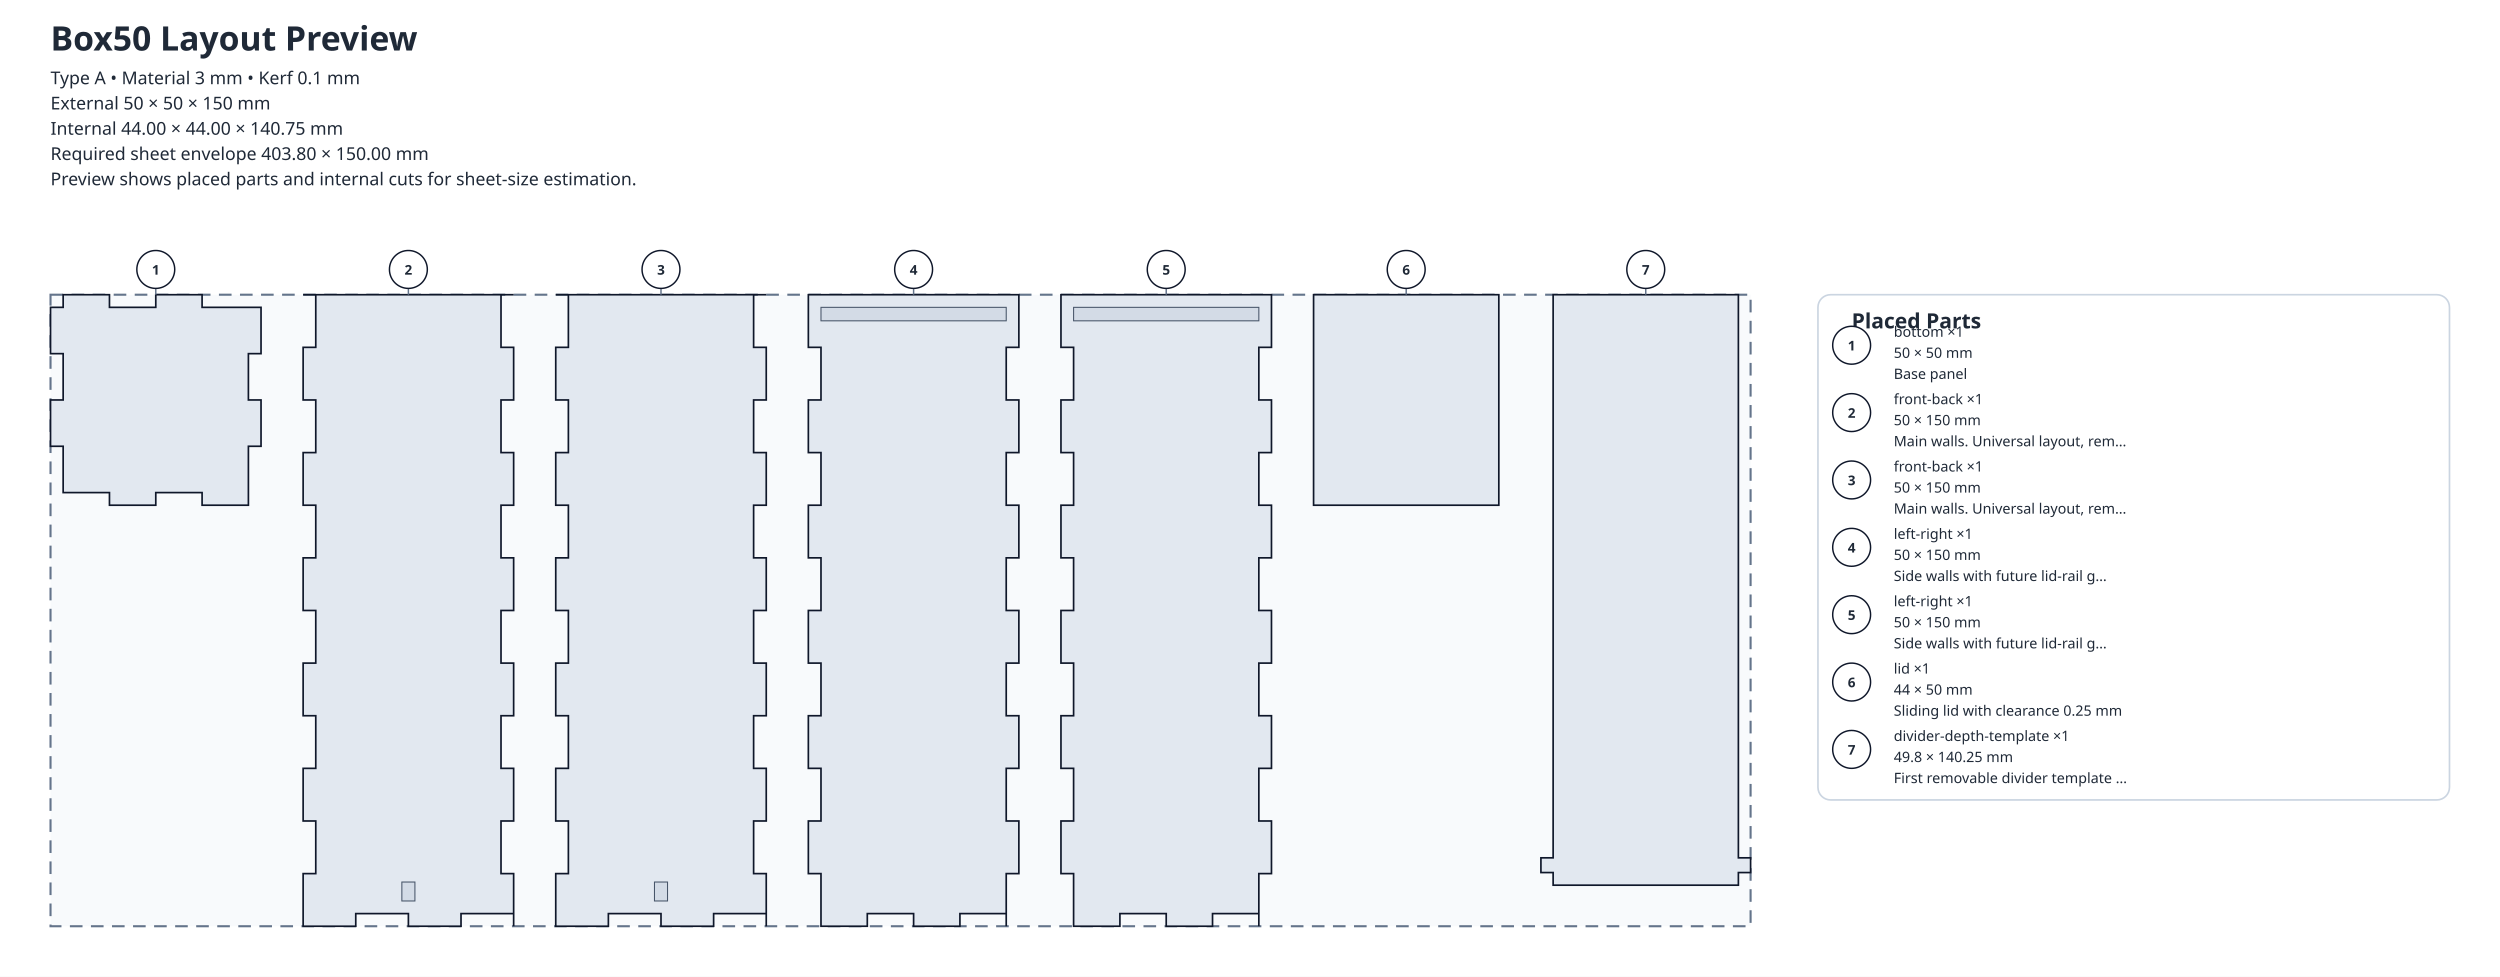
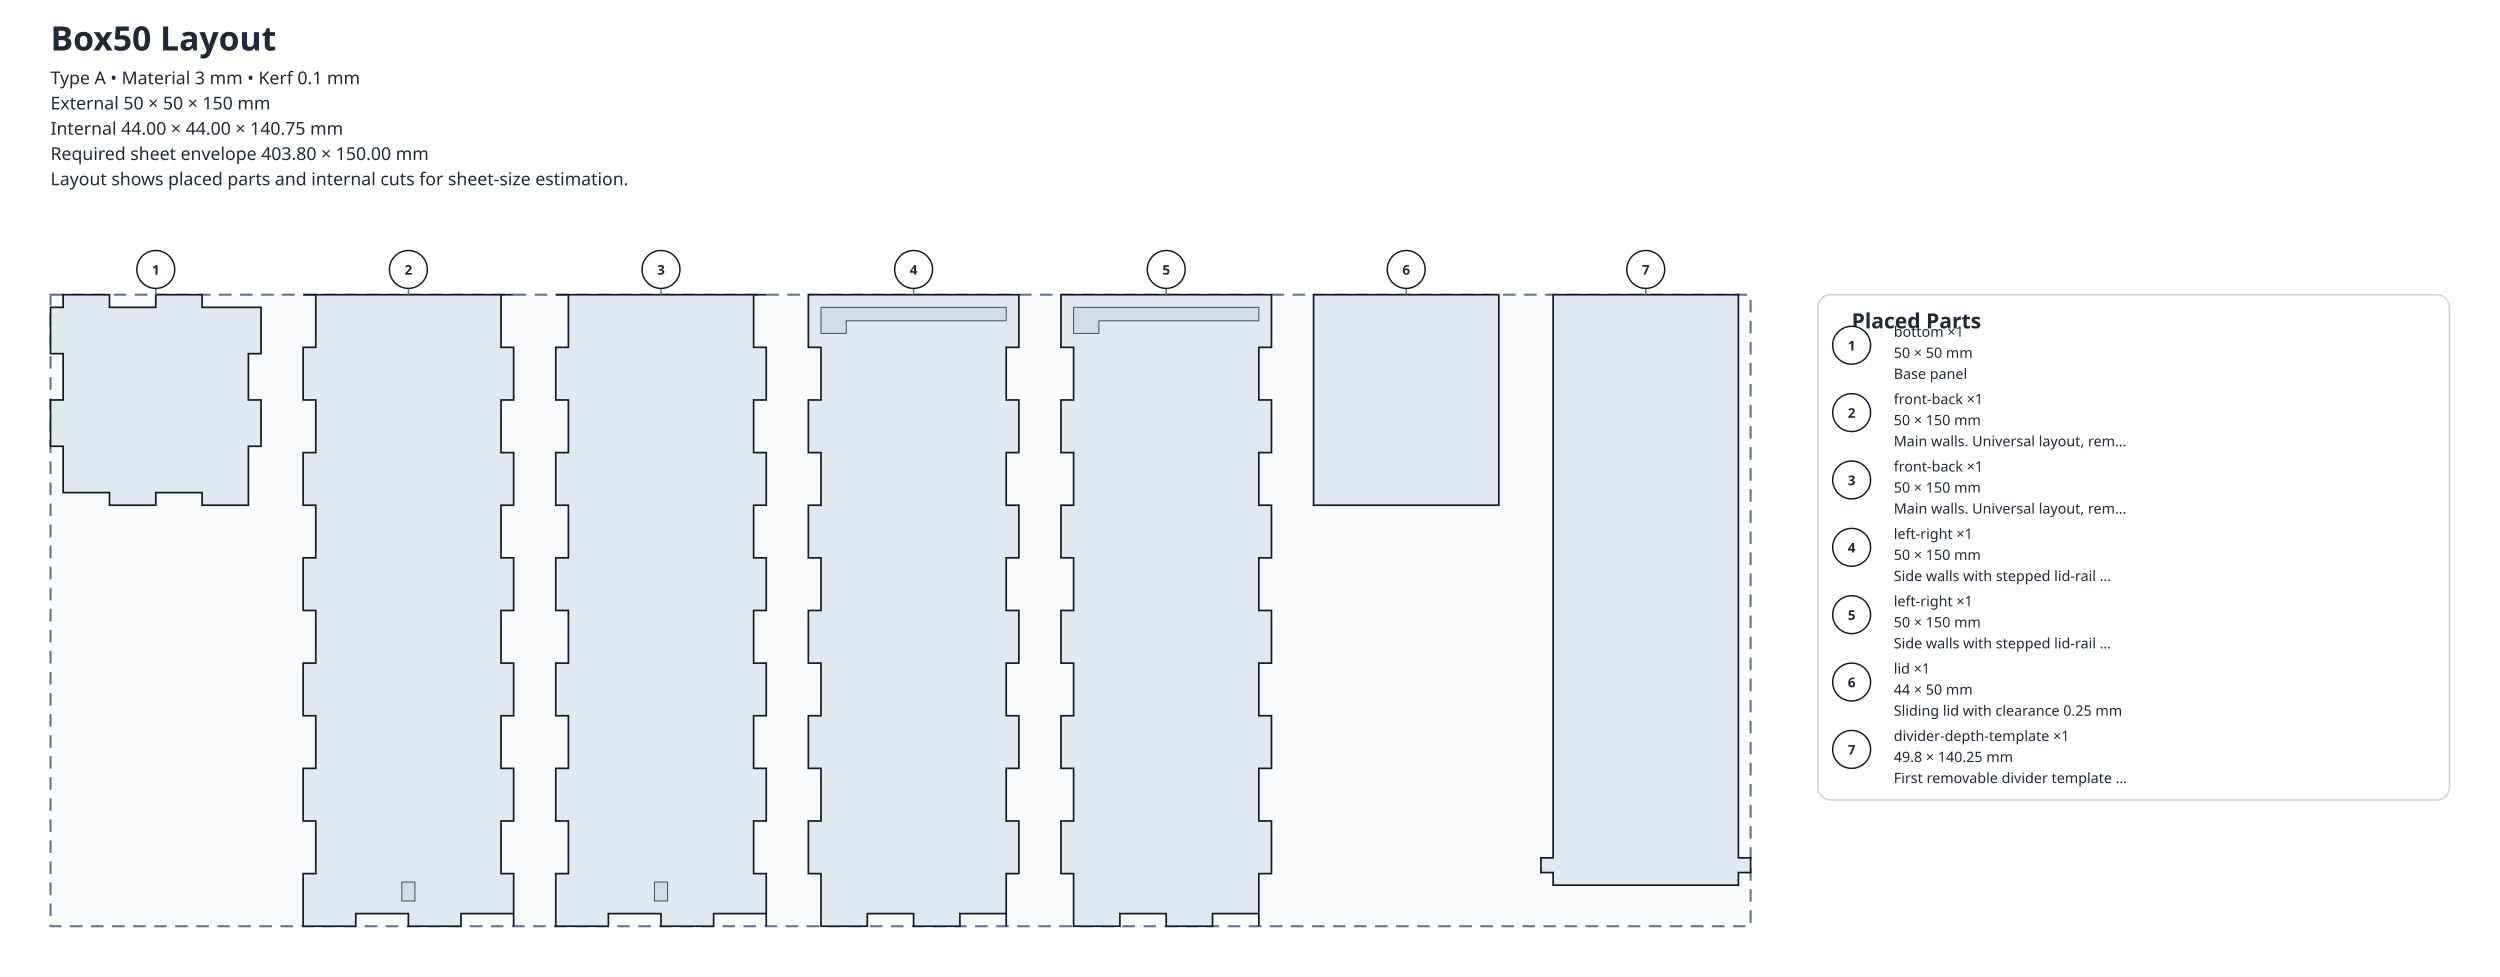
<svg xmlns="http://www.w3.org/2000/svg" width="593.8mm" height="232mm" viewBox="0 0 593.8 232">
  <style>
text { font-family: "Segoe UI", sans-serif; fill: #1f2937; }
.title { font-size: 8px; font-weight: 700; }
.meta { font-size: 4.2px; }
.label { font-size: 5px; font-weight: 600; }
.note { font-size: 3.2px; }
.sheet { fill: #f8fafc; stroke: #64748b; stroke-width: 0.5; stroke-dasharray: 3 2; }
.part { fill: #e2e8f0; stroke: #0f172a; stroke-width: 0.4; }
.inner-cut { fill: rgba(148, 163, 184, 0.18); stroke: #475569; stroke-width: 0.25; }
.marker-line { stroke: #64748b; stroke-width: 0.35; }
.marker-badge { fill: #ffffff; stroke: #0f172a; stroke-width: 0.35; }
.marker-text { font-size: 3.2px; font-weight: 700; text-anchor: middle; dominant-baseline: central; }
.legend-box { fill: #ffffff; stroke: #cbd5e1; stroke-width: 0.4; }
.legend-title { font-size: 5px; font-weight: 700; }
.legend-item { font-size: 3.4px; }
</style>
  <rect x="0" y="0" width="593.8" height="232" fill="#ffffff" />
-   <text x="12" y="12" class="title">Box50 Layout Preview</text>
+   <text x="12" y="12" class="title">Box50 Layout</text>
  <text x="12" y="20" class="meta">Type A • Material 3 mm • Kerf 0.1 mm</text>
  <text x="12" y="26" class="meta">External 50 × 50 × 150 mm</text>
  <text x="12" y="32" class="meta">Internal 44.00 × 44.00 × 140.75 mm</text>
  <text x="12" y="38" class="meta">Required sheet envelope 403.80 × 150.00 mm</text>
-   <text x="12" y="44" class="meta">Preview shows placed parts and internal cuts for sheet-size estimation.</text>
+   <text x="12" y="44" class="meta">Layout shows placed parts and internal cuts for sheet-size estimation.</text>
  <rect x="12" y="70" width="403.8" height="150" class="sheet" />
  <g>
    <path d="M 15 73 L 15 70 L 26 70 L 26 73 L 37 73 L 37 70 L 48 70 L 48 73 L 59 73 L 62 73 L 62 84 L 59 84 L 59 95 L 62 95 L 62 106 L 59 106 L 59 117 L 59 120 L 48 120 L 48 117 L 37 117 L 37 120 L 26 120 L 26 117 L 15 117 L 15 106 L 12 106 L 12 95 L 15 95 L 15 84 L 12 84 L 12 73 Z" class="part" />
    <line x1="37" y1="68.5" x2="37" y2="70" class="marker-line" />
    <circle cx="37" cy="64" r="4.5" class="marker-badge" />
    <text x="37" y="64" class="marker-text">1</text>
  </g>
  <g>
    <path d="M 72 70 L 122 70 L 119 70 L 119 82.5 L 122 82.5 L 122 95 L 119 95 L 119 107.5 L 122 107.5 L 122 120 L 119 120 L 119 132.5 L 122 132.5 L 122 145 L 119 145 L 119 157.5 L 122 157.5 L 122 170 L 119 170 L 119 182.5 L 122 182.5 L 122 195 L 119 195 L 119 207.5 L 122 207.5 L 122 220 L 122 217 L 109.5 217 L 109.5 220 L 97 220 L 97 217 L 84.5 217 L 84.5 220 L 72 220 L 72 207.5 L 75 207.5 L 75 195 L 72 195 L 72 182.5 L 75 182.5 L 75 170 L 72 170 L 72 157.5 L 75 157.5 L 75 145 L 72 145 L 72 132.5 L 75 132.5 L 75 120 L 72 120 L 72 107.5 L 75 107.5 L 75 95 L 72 95 L 72 82.5 L 75 82.5 L 75 70 Z" class="part" />
    <path d="M 95.45 209.5 L 98.55 209.5 L 98.55 214 L 95.45 214 Z" class="inner-cut" />
    <line x1="97" y1="68.5" x2="97" y2="70" class="marker-line" />
    <circle cx="97" cy="64" r="4.5" class="marker-badge" />
    <text x="97" y="64" class="marker-text">2</text>
  </g>
  <g>
    <path d="M 132 70 L 182 70 L 179 70 L 179 82.5 L 182 82.5 L 182 95 L 179 95 L 179 107.5 L 182 107.5 L 182 120 L 179 120 L 179 132.5 L 182 132.5 L 182 145 L 179 145 L 179 157.5 L 182 157.5 L 182 170 L 179 170 L 179 182.5 L 182 182.5 L 182 195 L 179 195 L 179 207.5 L 182 207.5 L 182 220 L 182 217 L 169.5 217 L 169.5 220 L 157 220 L 157 217 L 144.5 217 L 144.5 220 L 132 220 L 132 207.5 L 135 207.5 L 135 195 L 132 195 L 132 182.5 L 135 182.5 L 135 170 L 132 170 L 132 157.5 L 135 157.5 L 135 145 L 132 145 L 132 132.5 L 135 132.5 L 135 120 L 132 120 L 132 107.5 L 135 107.5 L 135 95 L 132 95 L 132 82.5 L 135 82.5 L 135 70 Z" class="part" />
    <path d="M 155.45 209.5 L 158.55 209.5 L 158.55 214 L 155.45 214 Z" class="inner-cut" />
    <line x1="157" y1="68.5" x2="157" y2="70" class="marker-line" />
    <circle cx="157" cy="64" r="4.5" class="marker-badge" />
    <text x="157" y="64" class="marker-text">3</text>
  </g>
  <g>
    <path d="M 195 70 L 239 70 L 242 70 L 242 82.5 L 239 82.5 L 239 95 L 242 95 L 242 107.5 L 239 107.5 L 239 120 L 242 120 L 242 132.5 L 239 132.5 L 239 145 L 242 145 L 242 157.5 L 239 157.5 L 239 170 L 242 170 L 242 182.5 L 239 182.5 L 239 195 L 242 195 L 242 207.5 L 239 207.5 L 239 220 L 239 217 L 228 217 L 228 220 L 217 220 L 217 217 L 206 217 L 206 220 L 195 220 L 195 207.5 L 192 207.5 L 192 195 L 195 195 L 195 182.5 L 192 182.5 L 192 170 L 195 170 L 195 157.5 L 192 157.5 L 192 145 L 195 145 L 195 132.5 L 192 132.5 L 192 120 L 195 120 L 195 107.5 L 192 107.5 L 192 95 L 195 95 L 195 82.5 L 192 82.5 L 192 70 Z" class="part" />
-     <path d="M 195 73 L 239 73 L 239 76.2 L 195 76.2 Z" class="inner-cut" />
+     <path d="M 195 73 L 239 73 L 239 76.2 L 201 76.2 L 201 79.2 L 195 79.2 Z" class="inner-cut" />
    <line x1="217" y1="68.5" x2="217" y2="70" class="marker-line" />
    <circle cx="217" cy="64" r="4.5" class="marker-badge" />
    <text x="217" y="64" class="marker-text">4</text>
  </g>
  <g>
    <path d="M 255 70 L 299 70 L 302 70 L 302 82.5 L 299 82.5 L 299 95 L 302 95 L 302 107.5 L 299 107.5 L 299 120 L 302 120 L 302 132.5 L 299 132.5 L 299 145 L 302 145 L 302 157.5 L 299 157.5 L 299 170 L 302 170 L 302 182.5 L 299 182.5 L 299 195 L 302 195 L 302 207.5 L 299 207.5 L 299 220 L 299 217 L 288 217 L 288 220 L 277 220 L 277 217 L 266 217 L 266 220 L 255 220 L 255 207.5 L 252 207.5 L 252 195 L 255 195 L 255 182.5 L 252 182.5 L 252 170 L 255 170 L 255 157.5 L 252 157.5 L 252 145 L 255 145 L 255 132.5 L 252 132.5 L 252 120 L 255 120 L 255 107.5 L 252 107.5 L 252 95 L 255 95 L 255 82.5 L 252 82.5 L 252 70 Z" class="part" />
-     <path d="M 255 73 L 299 73 L 299 76.2 L 255 76.2 Z" class="inner-cut" />
+     <path d="M 255 73 L 299 73 L 299 76.2 L 261 76.2 L 261 79.2 L 255 79.2 Z" class="inner-cut" />
    <line x1="277" y1="68.5" x2="277" y2="70" class="marker-line" />
    <circle cx="277" cy="64" r="4.5" class="marker-badge" />
    <text x="277" y="64" class="marker-text">5</text>
  </g>
  <g>
    <path d="M 312 70 L 356 70 L 356 120 L 312 120 Z" class="part" />
    <line x1="334" y1="68.5" x2="334" y2="70" class="marker-line" />
    <circle cx="334" cy="64" r="4.5" class="marker-badge" />
    <text x="334" y="64" class="marker-text">6</text>
  </g>
  <g>
    <path d="M 368.9 70 L 412.9 70 L 412.9 203.75 L 415.8 203.75 L 415.8 207.25 L 412.9 207.25 L 412.9 210.25 L 368.9 210.25 L 368.9 207.25 L 366 207.25 L 366 203.75 L 368.9 203.75 Z" class="part" />
    <line x1="390.9" y1="68.5" x2="390.9" y2="70" class="marker-line" />
    <circle cx="390.9" cy="64" r="4.5" class="marker-badge" />
    <text x="390.9" y="64" class="marker-text">7</text>
  </g>
  <g>
    <rect x="431.8" y="70" width="150" height="120" rx="3" class="legend-box" />
    <text x="439.8" y="78" class="legend-title">Placed Parts</text>
    <circle cx="439.8" cy="82" r="4.5" class="marker-badge" />
    <text x="439.8" y="82" class="marker-text">1</text>
    <text x="449.8" y="80" class="legend-item">bottom ×1</text>
    <text x="449.8" y="85" class="legend-item">50 × 50 mm</text>
    <text x="449.8" y="90" class="legend-item">Base panel</text>
    <circle cx="439.8" cy="98" r="4.5" class="marker-badge" />
    <text x="439.8" y="98" class="marker-text">2</text>
    <text x="449.8" y="96" class="legend-item">front-back ×1</text>
    <text x="449.8" y="101" class="legend-item">50 × 150 mm</text>
    <text x="449.8" y="106" class="legend-item">Main walls. Universal layout, rem…</text>
    <circle cx="439.8" cy="114" r="4.5" class="marker-badge" />
    <text x="439.8" y="114" class="marker-text">3</text>
    <text x="449.8" y="112" class="legend-item">front-back ×1</text>
    <text x="449.8" y="117" class="legend-item">50 × 150 mm</text>
    <text x="449.8" y="122" class="legend-item">Main walls. Universal layout, rem…</text>
    <circle cx="439.8" cy="130" r="4.5" class="marker-badge" />
    <text x="439.8" y="130" class="marker-text">4</text>
    <text x="449.8" y="128" class="legend-item">left-right ×1</text>
    <text x="449.8" y="133" class="legend-item">50 × 150 mm</text>
-     <text x="449.8" y="138" class="legend-item">Side walls with future lid-rail g…</text>
+     <text x="449.8" y="138" class="legend-item">Side walls with stepped lid-rail …</text>
    <circle cx="439.8" cy="146" r="4.5" class="marker-badge" />
    <text x="439.8" y="146" class="marker-text">5</text>
    <text x="449.8" y="144" class="legend-item">left-right ×1</text>
    <text x="449.8" y="149" class="legend-item">50 × 150 mm</text>
-     <text x="449.8" y="154" class="legend-item">Side walls with future lid-rail g…</text>
+     <text x="449.8" y="154" class="legend-item">Side walls with stepped lid-rail …</text>
    <circle cx="439.8" cy="162" r="4.5" class="marker-badge" />
    <text x="439.8" y="162" class="marker-text">6</text>
    <text x="449.8" y="160" class="legend-item">lid ×1</text>
    <text x="449.8" y="165" class="legend-item">44 × 50 mm</text>
    <text x="449.8" y="170" class="legend-item">Sliding lid with clearance 0.25 mm</text>
    <circle cx="439.8" cy="178" r="4.5" class="marker-badge" />
    <text x="439.8" y="178" class="marker-text">7</text>
    <text x="449.8" y="176" class="legend-item">divider-depth-template ×1</text>
    <text x="449.8" y="181" class="legend-item">49.8 × 140.25 mm</text>
    <text x="449.8" y="186" class="legend-item">First removable divider template …</text>
  </g>
</svg>
